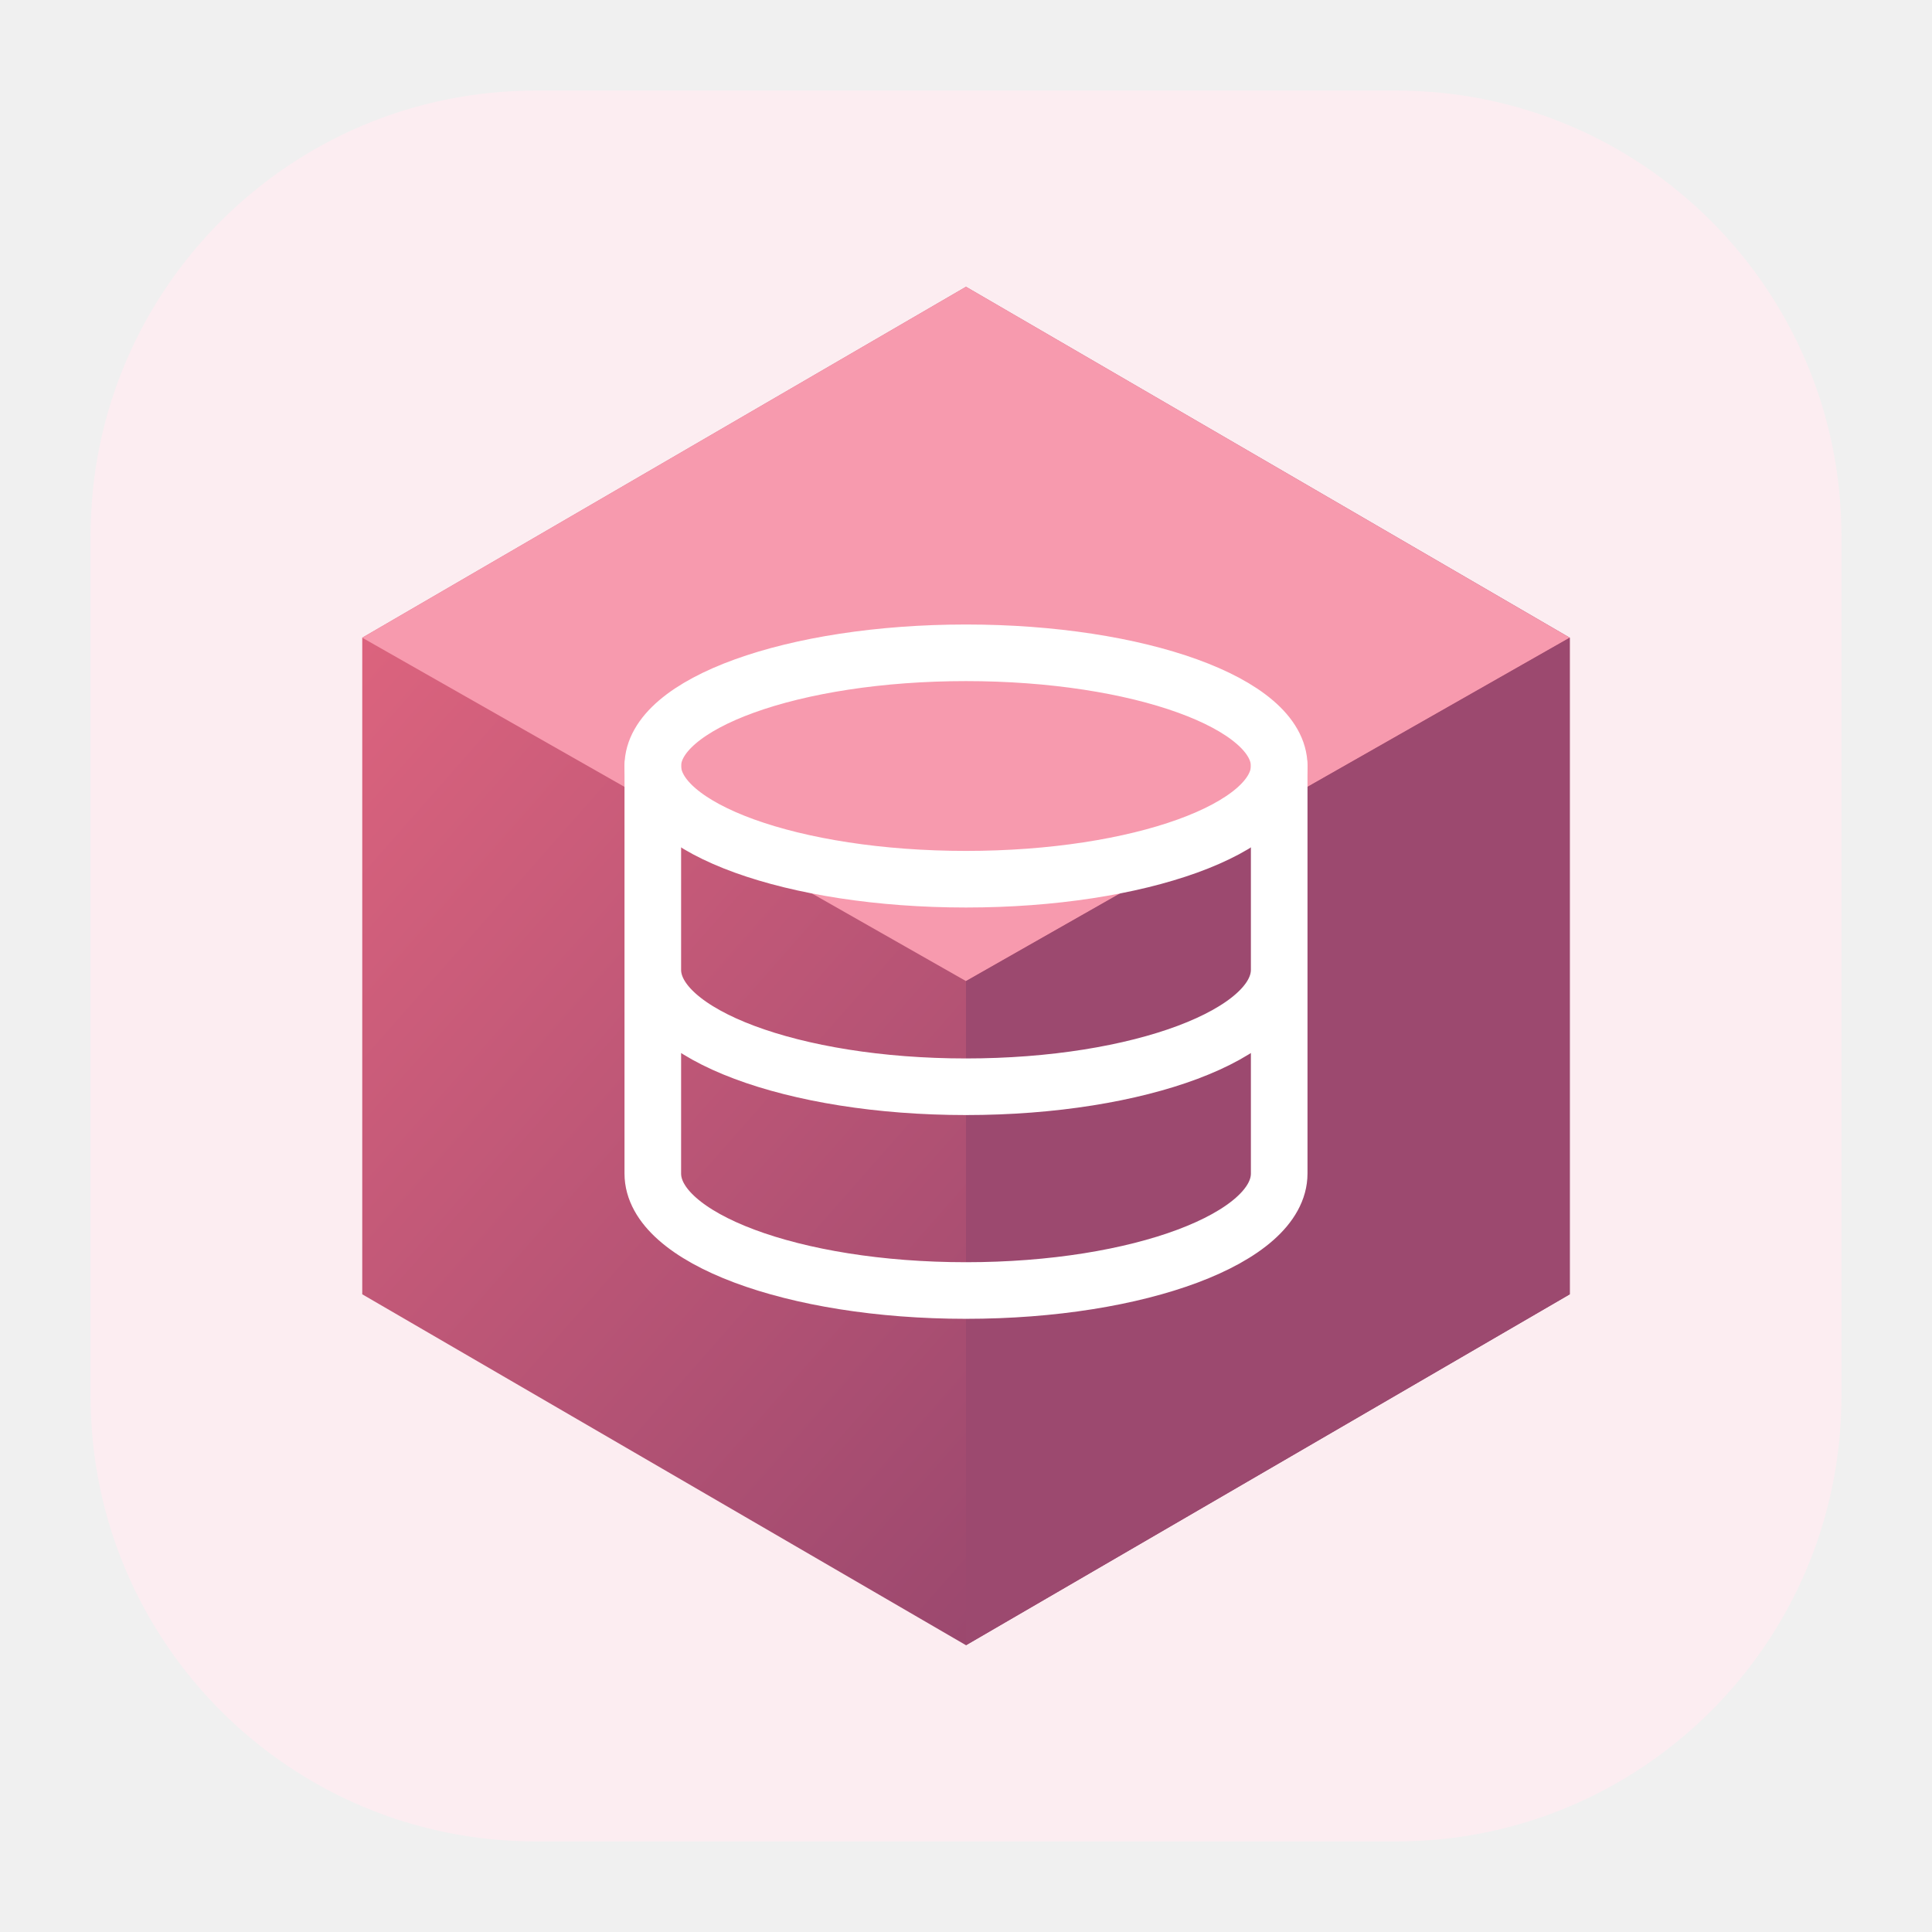
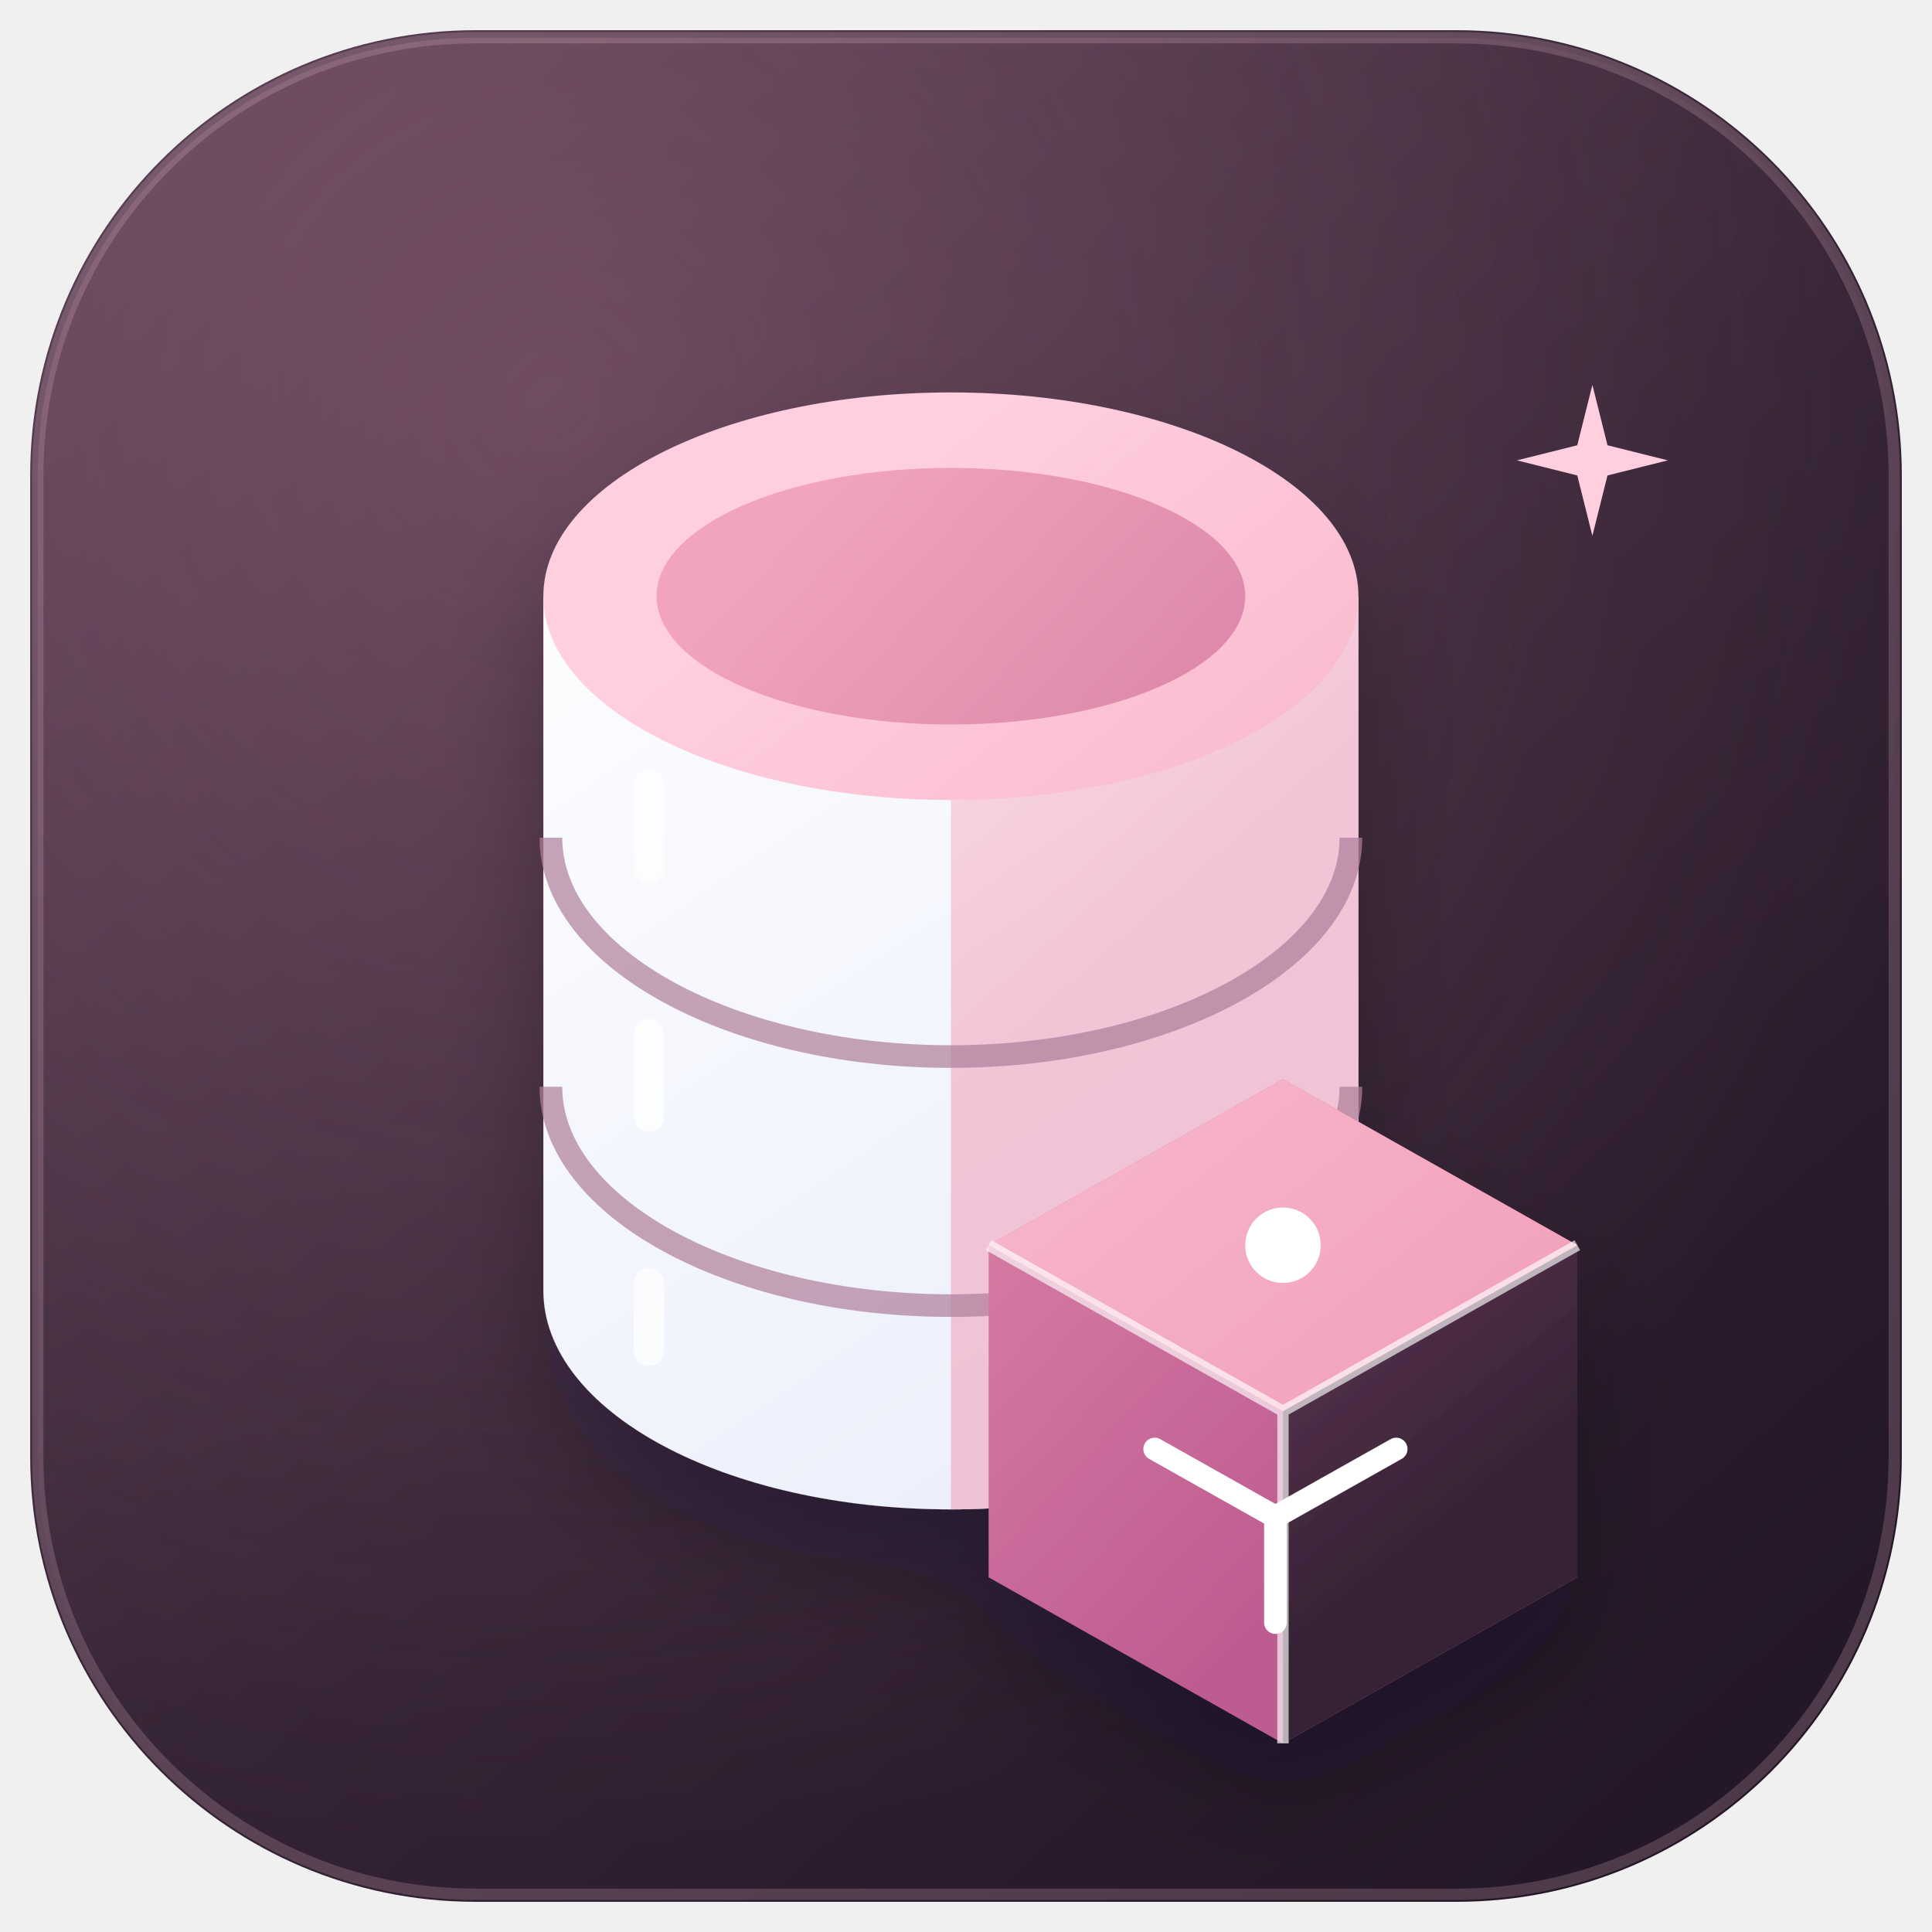
- <svg xmlns="http://www.w3.org/2000/svg" viewBox="0 0 512 512">
+ <svg xmlns="http://www.w3.org/2000/svg" width="256" height="256" viewBox="0 0 256 256" role="img" aria-label="Prisma Data">
  <defs>
-     <linearGradient id="a" x2="1" y2="1">
-       <stop stop-color="#e96981" />
-       <stop offset="1" stop-color="#813d68" />
+     <linearGradient id="tile" x1="25" y1="17" x2="228" y2="246" gradientUnits="userSpaceOnUse">
+       <stop stop-color="#573d51" />
+       <stop offset=".53" stop-color="#342335" />
+       <stop offset="1" stop-color="#231626" />
    </linearGradient>
+     <linearGradient id="paper" x1="76" y1="51" x2="184" y2="210" gradientUnits="userSpaceOnUse">
+       <stop stop-color="#fff" />
+       <stop offset="1" stop-color="#e7ecfa" />
+     </linearGradient>
+     <linearGradient id="fold" x1="143" y1="48" x2="185" y2="96" gradientUnits="userSpaceOnUse">
+       <stop stop-color="#ffcfdf" />
+       <stop offset="1" stop-color="#f2a4bc" />
+     </linearGradient>
+     <linearGradient id="accent" x1="80" y1="95" x2="188" y2="195" gradientUnits="userSpaceOnUse">
+       <stop stop-color="#f2a4bc" />
+       <stop offset="1" stop-color="#bd5b90" />
+     </linearGradient>
+     <linearGradient id="light" x1="105" y1="75" x2="189" y2="178" gradientUnits="userSpaceOnUse">
+       <stop stop-color="#ffcfdf" />
+       <stop offset="1" stop-color="#f2a4bc" />
+     </linearGradient>
+     <linearGradient id="deep" x1="104" y1="97" x2="191" y2="205" gradientUnits="userSpaceOnUse">
+       <stop stop-color="#bd5b90" />
+       <stop offset="1" stop-color="#342335" />
+     </linearGradient>
+     <radialGradient id="glow" cx="73" cy="53" r="193" gradientUnits="userSpaceOnUse">
+       <stop stop-color="#f2a4bc" stop-opacity=".22" />
+       <stop offset="1" stop-color="#f2a4bc" stop-opacity="0" />
+     </radialGradient>
+     <filter id="shadow" x="-35%" y="-25%" width="180%" height="170%">
+       <feDropShadow dx="0" dy="8" stdDeviation="7" flood-color="#060b20" flood-opacity=".28" />
+     </filter>
  </defs>
-   <rect x="24" y="24" width="464" height="464" rx="118" fill="#fcedf1" />
-   <path d="m256 76 160 93v174l-160 93-160-93V169Z" fill="url(#a)" />
-   <path d="m256 76 160 93-160 91-160-91Z" fill="#f79aae" />
-   <path d="M256 260v176l160-93V169Z" fill="#9c496f" />
-   <g fill="none" stroke="#fff" stroke-width="15" stroke-linecap="round">
-     <ellipse cx="256" cy="203" rx="83" ry="30" />
-     <path d="M173 203v108c0 17 37 31 83 31s83-14 83-31V203M173 257c0 17 37 31 83 31s83-14 83-31" />
+   <rect x="4" y="4" width="248" height="248" rx="59" fill="url(#tile)" />
+   <rect x="5" y="5" width="246" height="246" rx="58" fill="url(#glow)" stroke="#ffcfdf" stroke-opacity=".19" stroke-width="1.5" />
+   <g filter="url(#shadow)">
+     <path d="M72 79v92c0 16 24 29 54 29s54-13 54-29V79Z" fill="url(#paper)" />
+     <path d="M126 79v121c30 0 54-13 54-29V79Z" fill="url(#fold)" opacity=".6" />
+     <ellipse cx="126" cy="79" rx="54" ry="27" fill="url(#light)" />
+     <ellipse cx="126" cy="79" rx="39" ry="17" fill="url(#accent)" />
+     <path d="M73 111c0 16 24 29 53 29s53-13 53-29M73 144c0 16 24 29 53 29s53-13 53-29" fill="none" stroke="#ae7e9b" stroke-opacity=".7" stroke-width="3" />
+     <path d="M86 104v11m0 22v11m0 22v9" stroke="#fff" stroke-width="4" stroke-linecap="round" stroke-opacity=".75" />
+     <path d="m170 143 39 22v44l-39 22-39-22v-44Z" fill="url(#accent)" />
+     <path d="m170 143 39 22-39 22-39-22Z" fill="url(#light)" />
+     <path d="M170 187v44l39-22v-44Z" fill="url(#deep)" />
+     <path d="m131 165 39 22 39-22M170 187v44" fill="none" stroke="#fff" stroke-opacity=".65" stroke-width="1.5" />
+     <circle cx="170" cy="165" r="5" fill="#fff" />
+     <path d="m153 192 16 9m0 0 16-9m-16 9v14" fill="none" stroke="#fff" stroke-width="3" stroke-linecap="round" />
  </g>
+   <path d="m211 51 2 8 8 2-8 2-2 8-2-8-8-2 8-2Z" fill="#ffcfdf" />
</svg>
